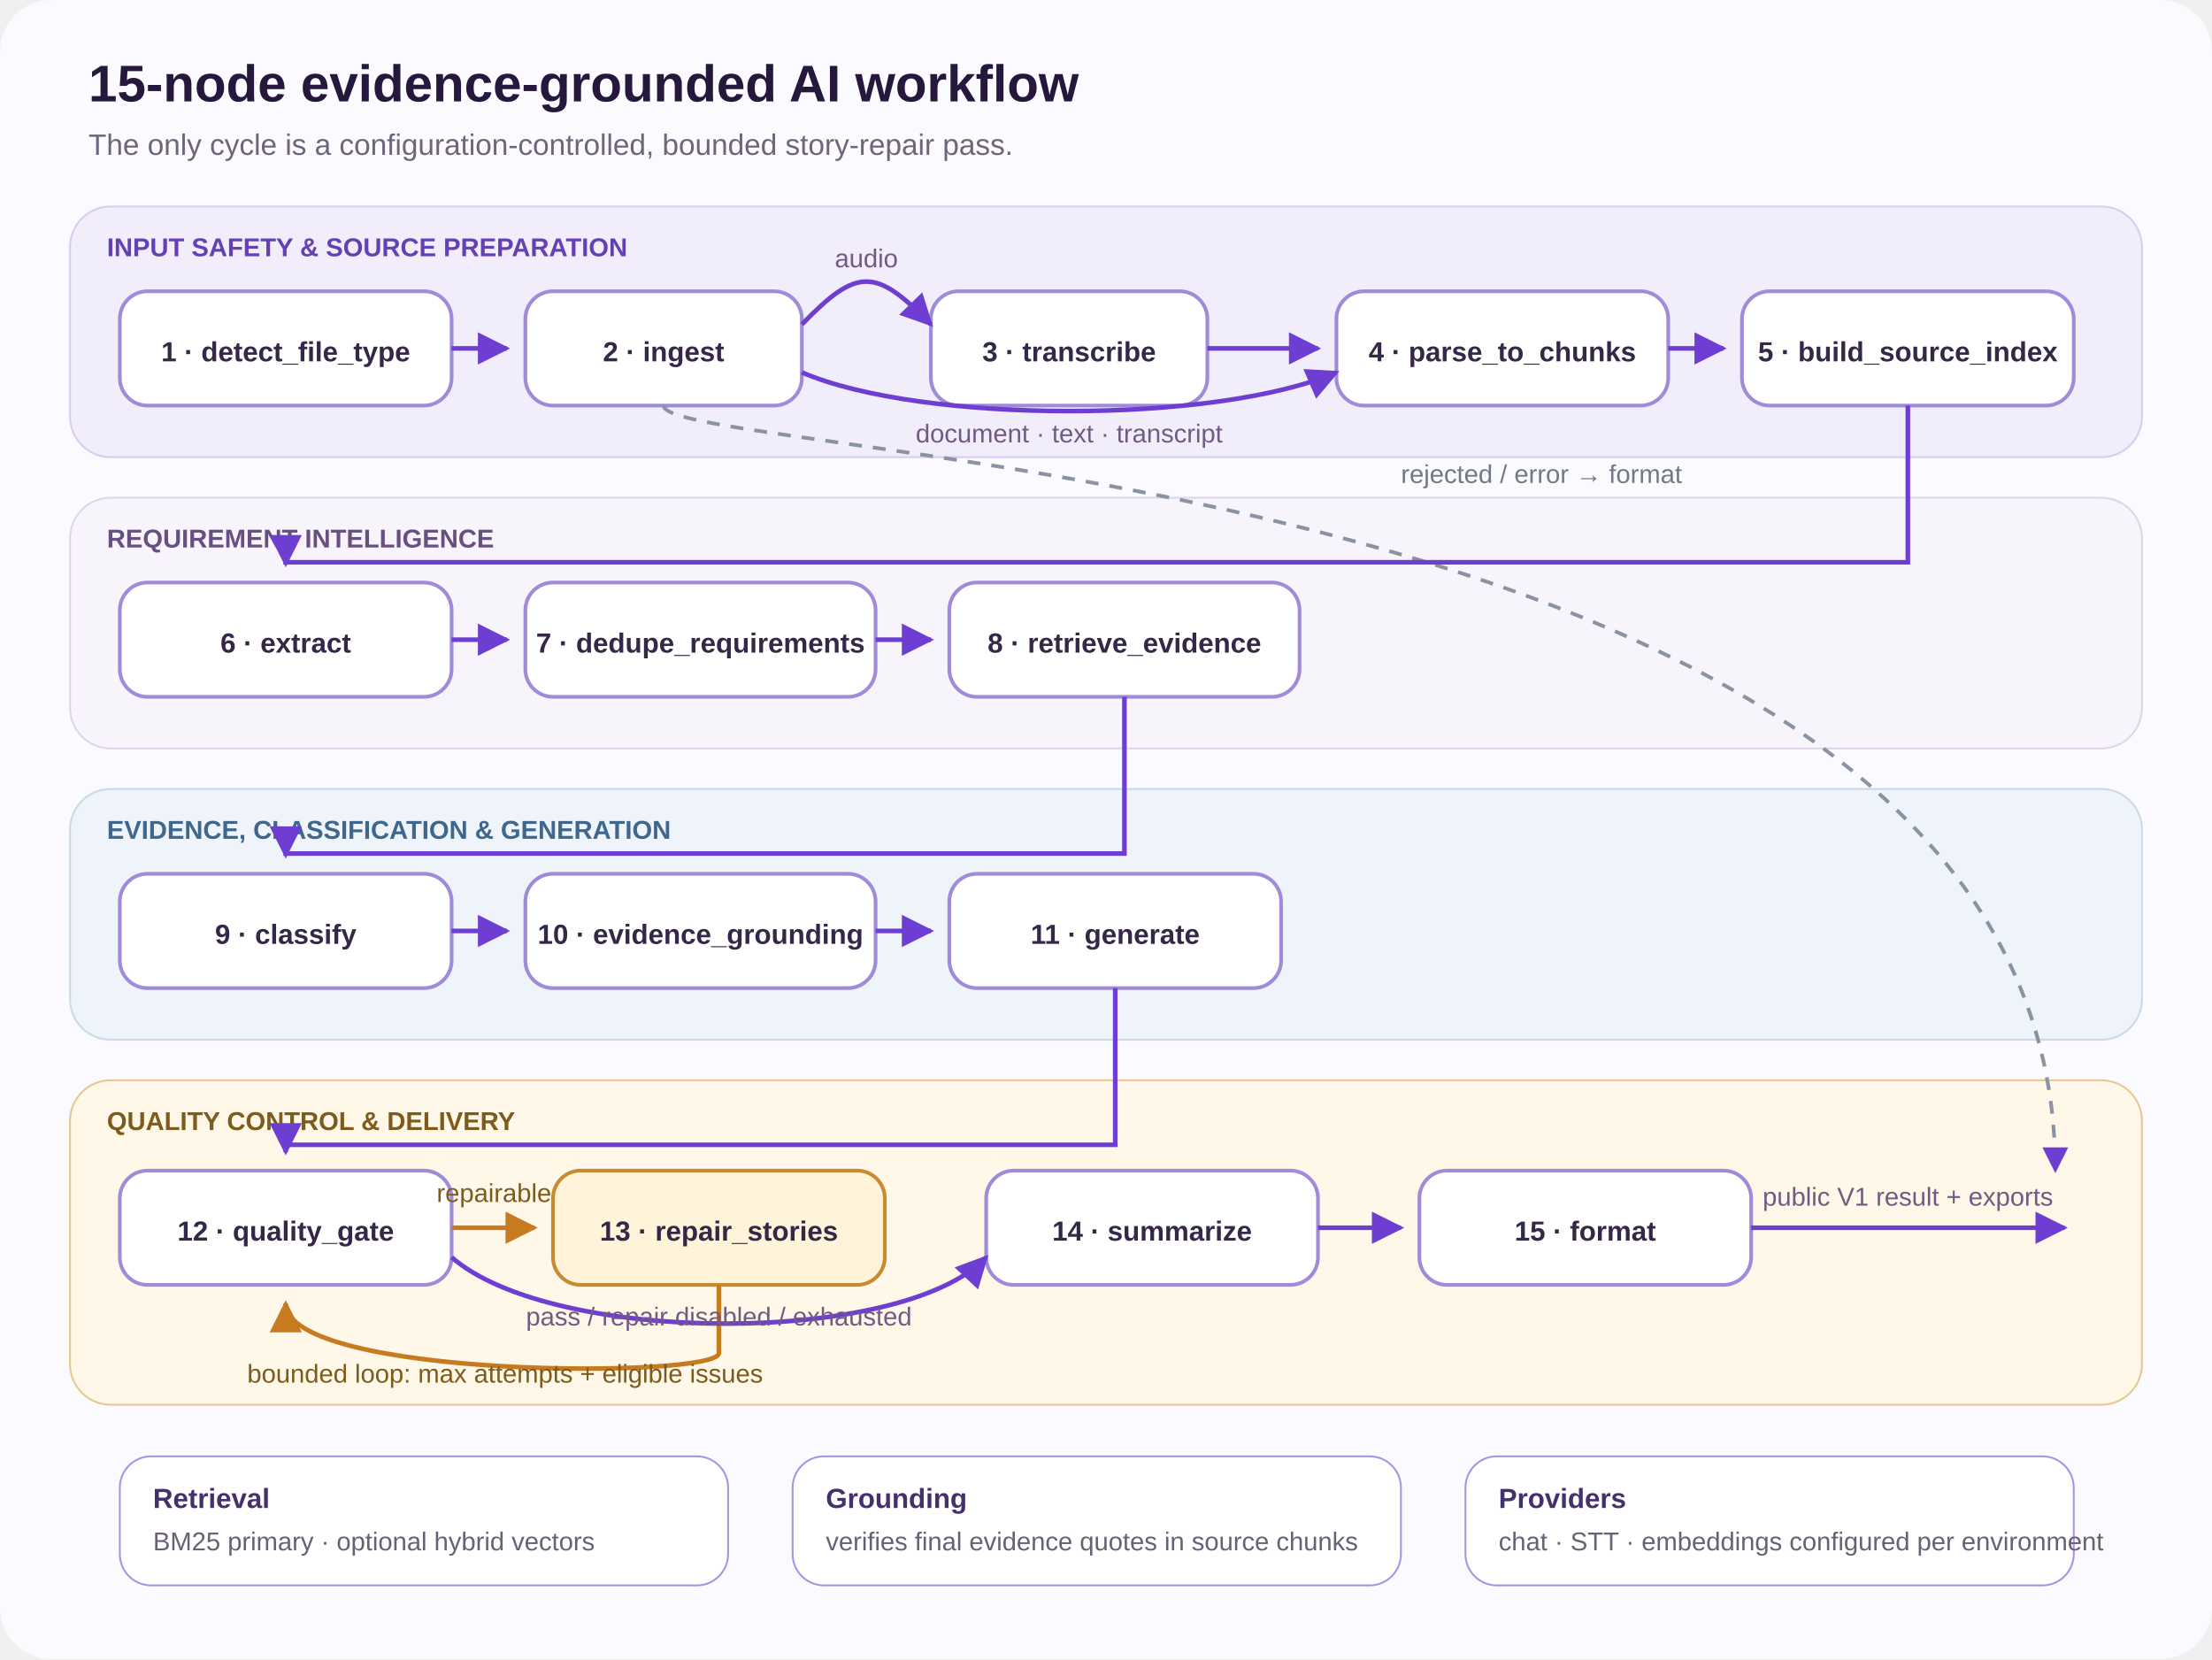
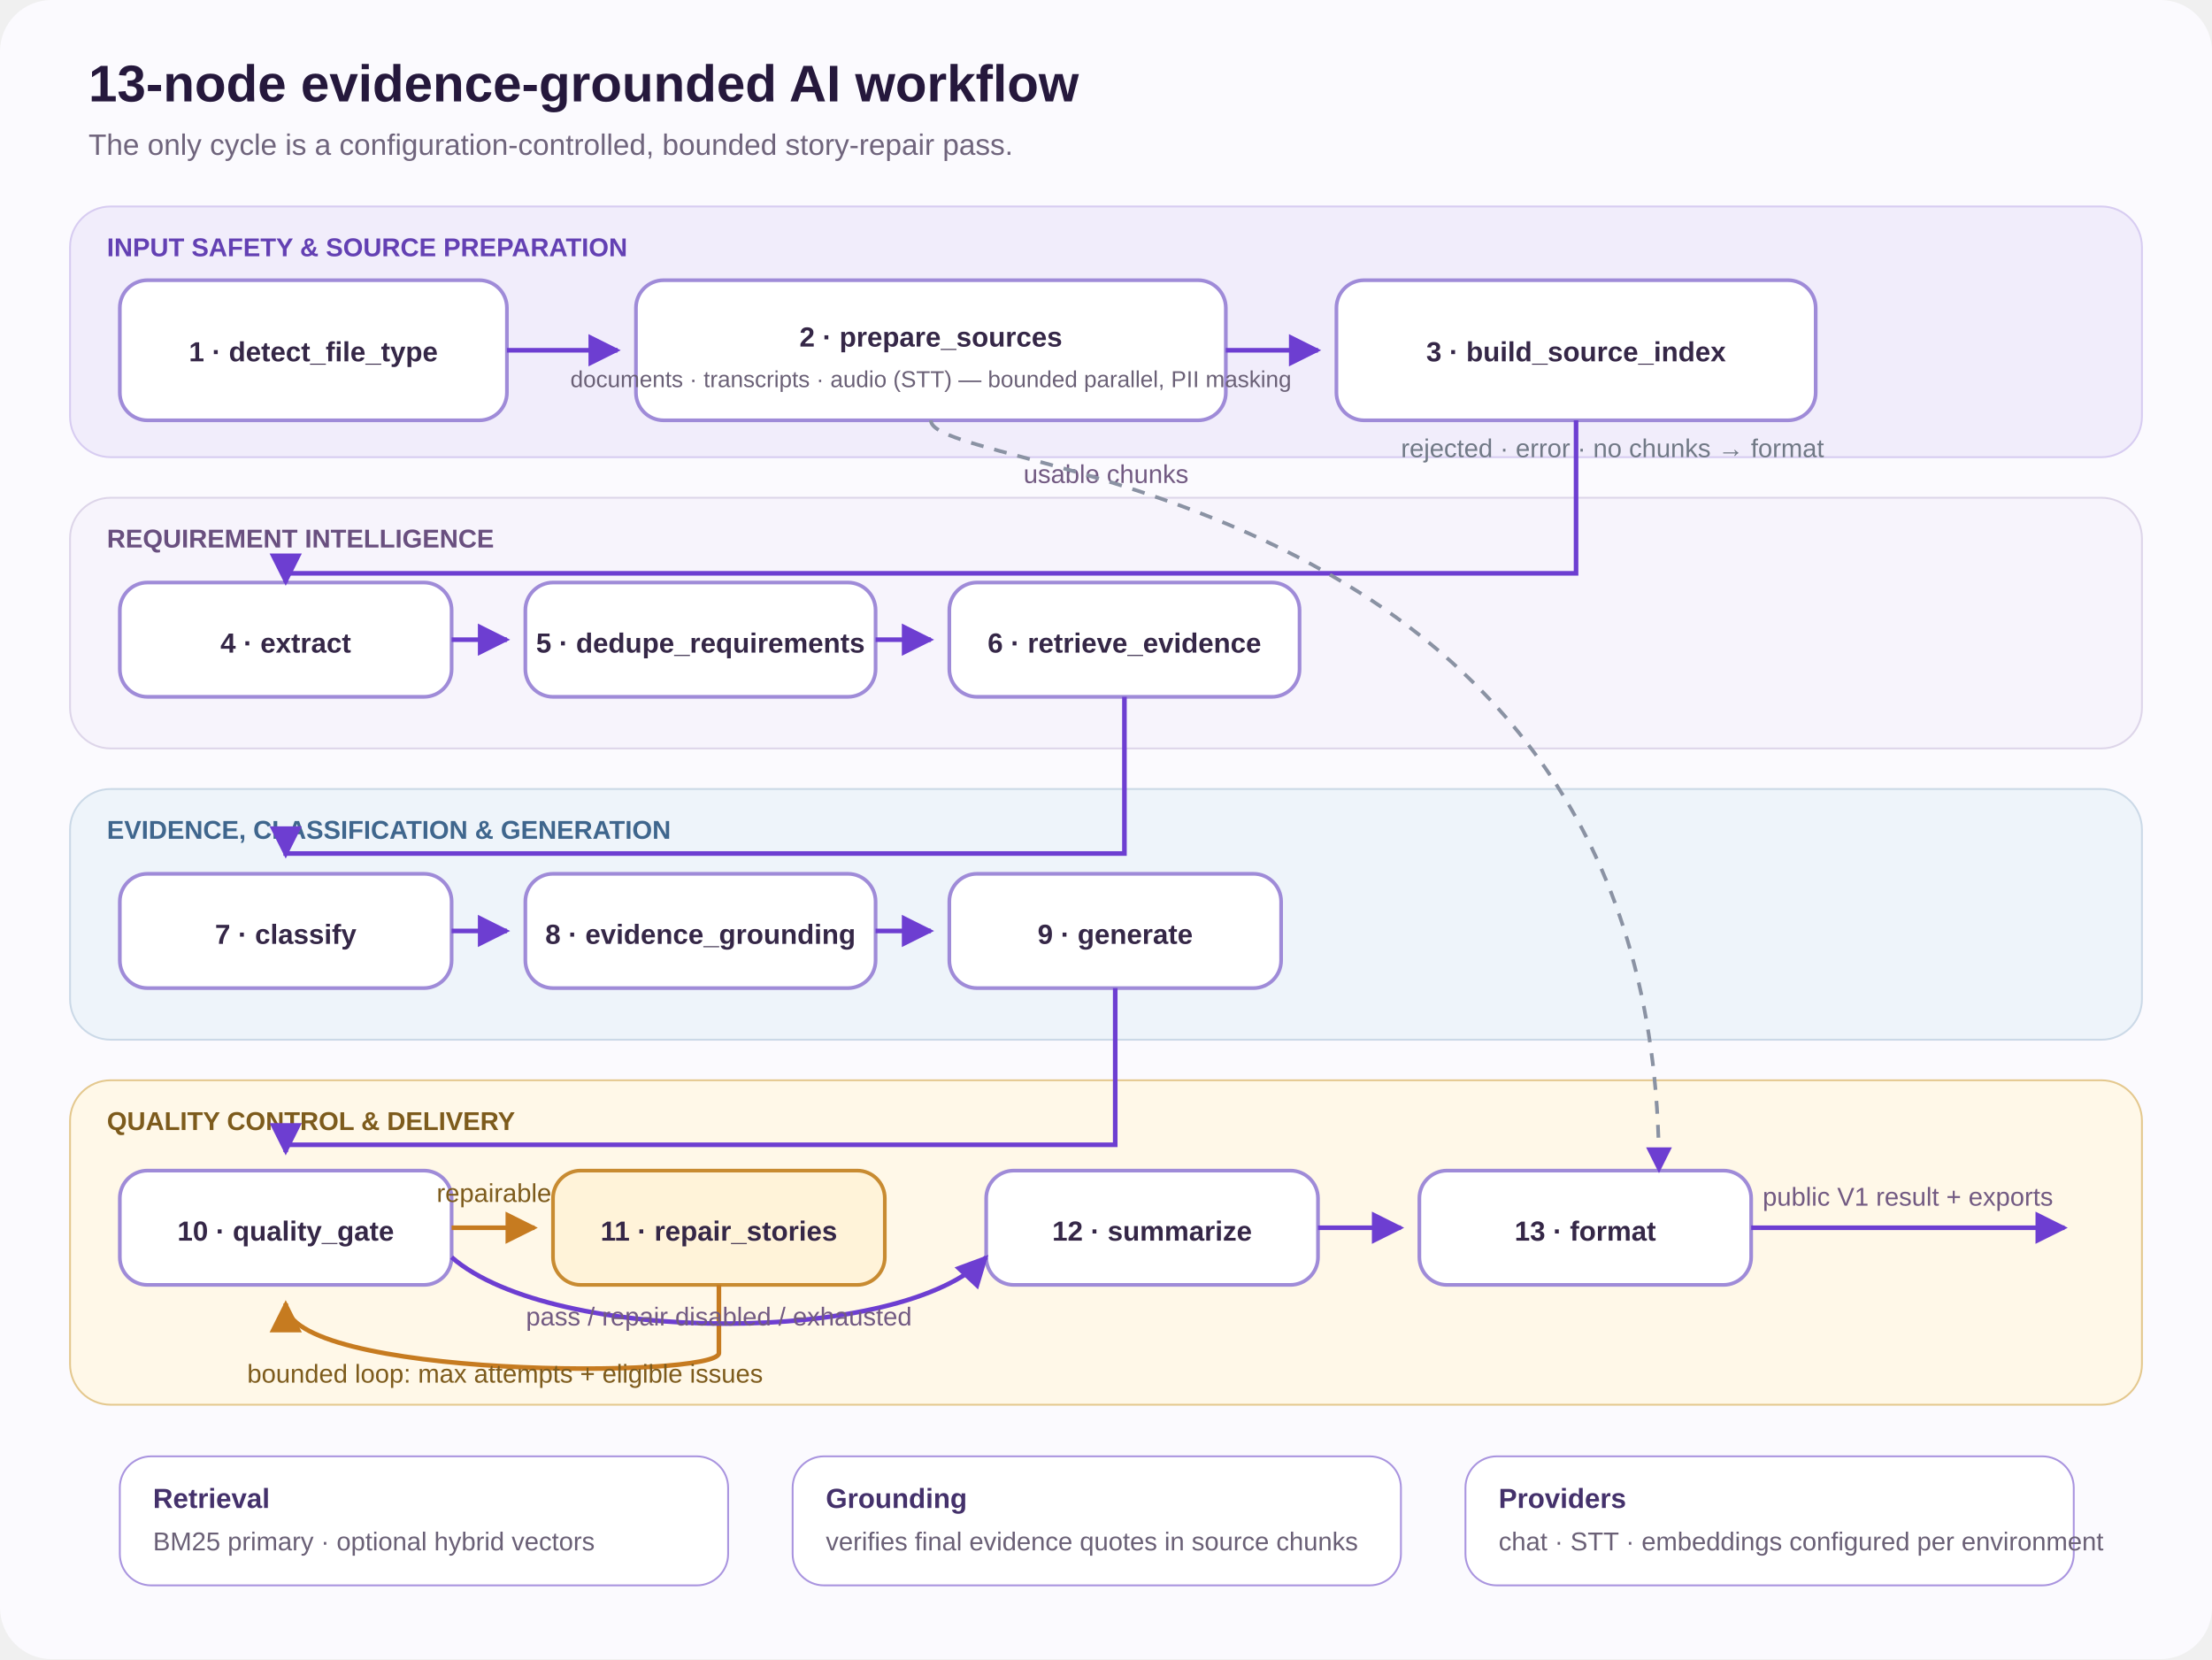
<svg xmlns="http://www.w3.org/2000/svg" viewBox="0 0 1200 900" role="img" aria-labelledby="title desc">
  <defs>
    <marker id="a" viewBox="0 0 10 10" refX="9" refY="5" markerWidth="7" markerHeight="7" orient="auto">
      <path d="M0 0L10 5L0 10Z" fill="#6D3ED1" />
    </marker>
    <marker id="r" viewBox="0 0 10 10" refX="9" refY="5" markerWidth="7" markerHeight="7" orient="auto">
      <path d="M0 0L10 5L0 10Z" fill="#C67B20" />
    </marker>
  </defs>
  <rect width="1200" height="900" rx="28" fill="#FBFAFE" />
  <g font-family="-apple-system,BlinkMacSystemFont,'Segoe UI',Arial,sans-serif">
-     <text x="48" y="55" fill="#25183C" font-size="28" font-weight="800">15-node evidence-grounded AI workflow</text>
+     <text x="48" y="55" fill="#25183C" font-size="28" font-weight="800">13-node evidence-grounded AI workflow</text>
    <text x="48" y="84" fill="#6F647C" font-size="16">The only cycle is a configuration-controlled, bounded story-repair pass.</text>
    <rect x="38" y="112" width="1124" height="136" rx="22" fill="#F1EDFB" stroke="#D7CCF1" />
    <text x="58" y="139" fill="#6340B3" font-size="14" font-weight="800">INPUT SAFETY &amp; SOURCE PREPARATION</text>
    <rect x="38" y="270" width="1124" height="136" rx="22" fill="#F7F4FC" stroke="#DDD5E9" />
    <text x="58" y="297" fill="#694F7F" font-size="14" font-weight="800">REQUIREMENT INTELLIGENCE</text>
    <rect x="38" y="428" width="1124" height="136" rx="22" fill="#EEF4FA" stroke="#CBD9E7" />
    <text x="58" y="455" fill="#3F668D" font-size="14" font-weight="800">EVIDENCE, CLASSIFICATION &amp; GENERATION</text>
    <rect x="38" y="586" width="1124" height="176" rx="22" fill="#FFF8E8" stroke="#E4C88E" />
    <text x="58" y="613" fill="#7D5B1C" font-size="14" font-weight="800">QUALITY CONTROL &amp; DELIVERY</text>
    <g fill="#FFF" stroke="#9F8BD8" stroke-width="2">
-       <rect x="65" y="158" width="180" height="62" rx="15" />
-       <rect x="285" y="158" width="150" height="62" rx="15" />
-       <rect x="505" y="158" width="150" height="62" rx="15" />
-       <rect x="725" y="158" width="180" height="62" rx="15" />
-       <rect x="945" y="158" width="180" height="62" rx="15" />
+       <rect x="65" y="152" width="210" height="76" rx="15" />
+       <rect x="345" y="152" width="320" height="76" rx="15" />
+       <rect x="725" y="152" width="260" height="76" rx="15" />
      <rect x="65" y="316" width="180" height="62" rx="15" />
      <rect x="285" y="316" width="190" height="62" rx="15" />
      <rect x="515" y="316" width="190" height="62" rx="15" />
      <rect x="65" y="474" width="180" height="62" rx="15" />
      <rect x="285" y="474" width="190" height="62" rx="15" />
      <rect x="515" y="474" width="180" height="62" rx="15" />
      <rect x="65" y="635" width="180" height="62" rx="15" />
      <rect x="300" y="635" width="180" height="62" rx="15" fill="#FFF3D9" stroke="#C88B31" />
      <rect x="535" y="635" width="180" height="62" rx="15" />
      <rect x="770" y="635" width="180" height="62" rx="15" />
    </g>
    <g fill="#352747" font-size="15" font-weight="750" text-anchor="middle">
-       <text x="155" y="196">1 · detect_file_type</text>
-       <text x="360" y="196">2 · ingest</text>
-       <text x="580" y="196">3 · transcribe</text>
-       <text x="815" y="196">4 · parse_to_chunks</text>
-       <text x="1035" y="196">5 · build_source_index</text>
-       <text x="155" y="354">6 · extract</text>
-       <text x="380" y="354">7 · dedupe_requirements</text>
-       <text x="610" y="354">8 · retrieve_evidence</text>
-       <text x="155" y="512">9 · classify</text>
-       <text x="380" y="512">10 · evidence_grounding</text>
-       <text x="605" y="512">11 · generate</text>
-       <text x="155" y="673">12 · quality_gate</text>
-       <text x="390" y="673">13 · repair_stories</text>
-       <text x="625" y="673">14 · summarize</text>
-       <text x="860" y="673">15 · format</text>
+       <text x="170" y="196">1 · detect_file_type</text>
+       <text x="505" y="188">2 · prepare_sources</text>
    </g>
-     <path d="M245 189H275" stroke="#6D3ED1" stroke-width="2.5" marker-end="url(#a)" />
-     <path d="M435 176C465 145 475 145 505 176" fill="none" stroke="#6D3ED1" stroke-width="2.5" marker-end="url(#a)" />
-     <text x="470" y="145" text-anchor="middle" fill="#725A82" font-size="14">audio</text>
-     <path d="M435 202C500 230 660 230 725 202" fill="none" stroke="#6D3ED1" stroke-width="2.5" marker-end="url(#a)" />
-     <text x="580" y="240" text-anchor="middle" fill="#725A82" font-size="14">document · text · transcript</text>
-     <path d="M655 189H715" stroke="#6D3ED1" stroke-width="2.5" marker-end="url(#a)" />
-     <path d="M905 189H935" stroke="#6D3ED1" stroke-width="2.5" marker-end="url(#a)" />
-     <path d="M360 220C360 250 1115 250 1115 635" fill="none" stroke="#8A92A3" stroke-width="2" stroke-dasharray="7 6" marker-end="url(#a)" />
-     <text x="760" y="262" fill="#717986" font-size="14">rejected / error → format</text>
-     <path d="M1035 220V305H155V306" fill="none" stroke="#6D3ED1" stroke-width="2.5" marker-end="url(#a)" />
+     <text x="505" y="210" text-anchor="middle" fill="#6A6076" font-size="12.5">documents · transcripts · audio (STT) — bounded parallel, PII masking</text>
+     <g fill="#352747" font-size="15" font-weight="750" text-anchor="middle">
+       <text x="855" y="196">3 · build_source_index</text>
+     </g>
+     <g fill="#352747" font-size="15" font-weight="750" text-anchor="middle">
+       <text x="155" y="354">4 · extract</text>
+       <text x="380" y="354">5 · dedupe_requirements</text>
+       <text x="610" y="354">6 · retrieve_evidence</text>
+     </g>
+     <g fill="#352747" font-size="15" font-weight="750" text-anchor="middle">
+       <text x="155" y="512">7 · classify</text>
+       <text x="380" y="512">8 · evidence_grounding</text>
+       <text x="605" y="512">9 · generate</text>
+     </g>
+     <g fill="#352747" font-size="15" font-weight="750" text-anchor="middle">
+       <text x="155" y="673">10 · quality_gate</text>
+       <text x="390" y="673">11 · repair_stories</text>
+       <text x="625" y="673">12 · summarize</text>
+       <text x="860" y="673">13 · format</text>
+     </g>
+     <path d="M275 190H335" stroke="#6D3ED1" stroke-width="2.5" marker-end="url(#a)" />
+     <path d="M665 190H715" stroke="#6D3ED1" stroke-width="2.5" marker-end="url(#a)" />
+     <path d="M855 228V311H155V316" fill="none" stroke="#6D3ED1" stroke-width="2.5" marker-end="url(#a)" />
+     <text x="600" y="262" text-anchor="middle" fill="#725A82" font-size="14">usable chunks</text>
+     <path d="M505 228C505 258 900 258 900 635" fill="none" stroke="#8A92A3" stroke-width="2" stroke-dasharray="7 6" marker-end="url(#a)" />
+     <text x="760" y="248" fill="#717986" font-size="14">rejected · error · no chunks → format</text>
    <path d="M245 347H275" stroke="#6D3ED1" stroke-width="2.5" marker-end="url(#a)" />
    <path d="M475 347H505" stroke="#6D3ED1" stroke-width="2.5" marker-end="url(#a)" />
    <path d="M610 378V463H155V464" fill="none" stroke="#6D3ED1" stroke-width="2.5" marker-end="url(#a)" />
    <path d="M245 505H275" stroke="#6D3ED1" stroke-width="2.5" marker-end="url(#a)" />
    <path d="M475 505H505" stroke="#6D3ED1" stroke-width="2.5" marker-end="url(#a)" />
    <path d="M605 536V621H155V625" fill="none" stroke="#6D3ED1" stroke-width="2.5" marker-end="url(#a)" />
    <path d="M245 666H290" stroke="#C67B20" stroke-width="2.5" marker-end="url(#r)" />
    <text x="268" y="652" text-anchor="middle" fill="#7D5B1C" font-size="14">repairable</text>
    <path d="M390 697V734C390 748 155 748 155 707" fill="none" stroke="#C67B20" stroke-width="2.5" marker-end="url(#r)" />
    <text x="274" y="750" text-anchor="middle" fill="#7D5B1C" font-size="14">bounded loop: max attempts + eligible issues</text>
    <path d="M245 682C300 730 490 730 535 682" fill="none" stroke="#6D3ED1" stroke-width="2.5" marker-end="url(#a)" />
    <text x="390" y="719" text-anchor="middle" fill="#725A82" font-size="14">pass / repair disabled / exhausted</text>
    <path d="M715 666H760" stroke="#6D3ED1" stroke-width="2.5" marker-end="url(#a)" />
    <path d="M950 666H1120" stroke="#6D3ED1" stroke-width="2.5" marker-end="url(#a)" />
    <text x="1035" y="654" text-anchor="middle" fill="#725A82" font-size="14">public V1 result + exports</text>
    <g transform="translate(65 790)">
      <rect width="330" height="70" rx="17" fill="#FFFFFF" stroke="#A994DF" />
      <text x="18" y="28" fill="#44316B" font-size="15" font-weight="800">Retrieval</text>
      <text x="18" y="51" fill="#6A6076" font-size="14">BM25 primary · optional hybrid vectors</text>
      <rect x="365" width="330" height="70" rx="17" fill="#FFFFFF" stroke="#A994DF" />
      <text x="383" y="28" fill="#44316B" font-size="15" font-weight="800">Grounding</text>
      <text x="383" y="51" fill="#6A6076" font-size="14">verifies final evidence quotes in source chunks</text>
      <rect x="730" width="330" height="70" rx="17" fill="#FFFFFF" stroke="#A994DF" />
      <text x="748" y="28" fill="#44316B" font-size="15" font-weight="800">Providers</text>
      <text x="748" y="51" fill="#6A6076" font-size="14">chat · STT · embeddings configured per environment</text>
    </g>
  </g>
</svg>
